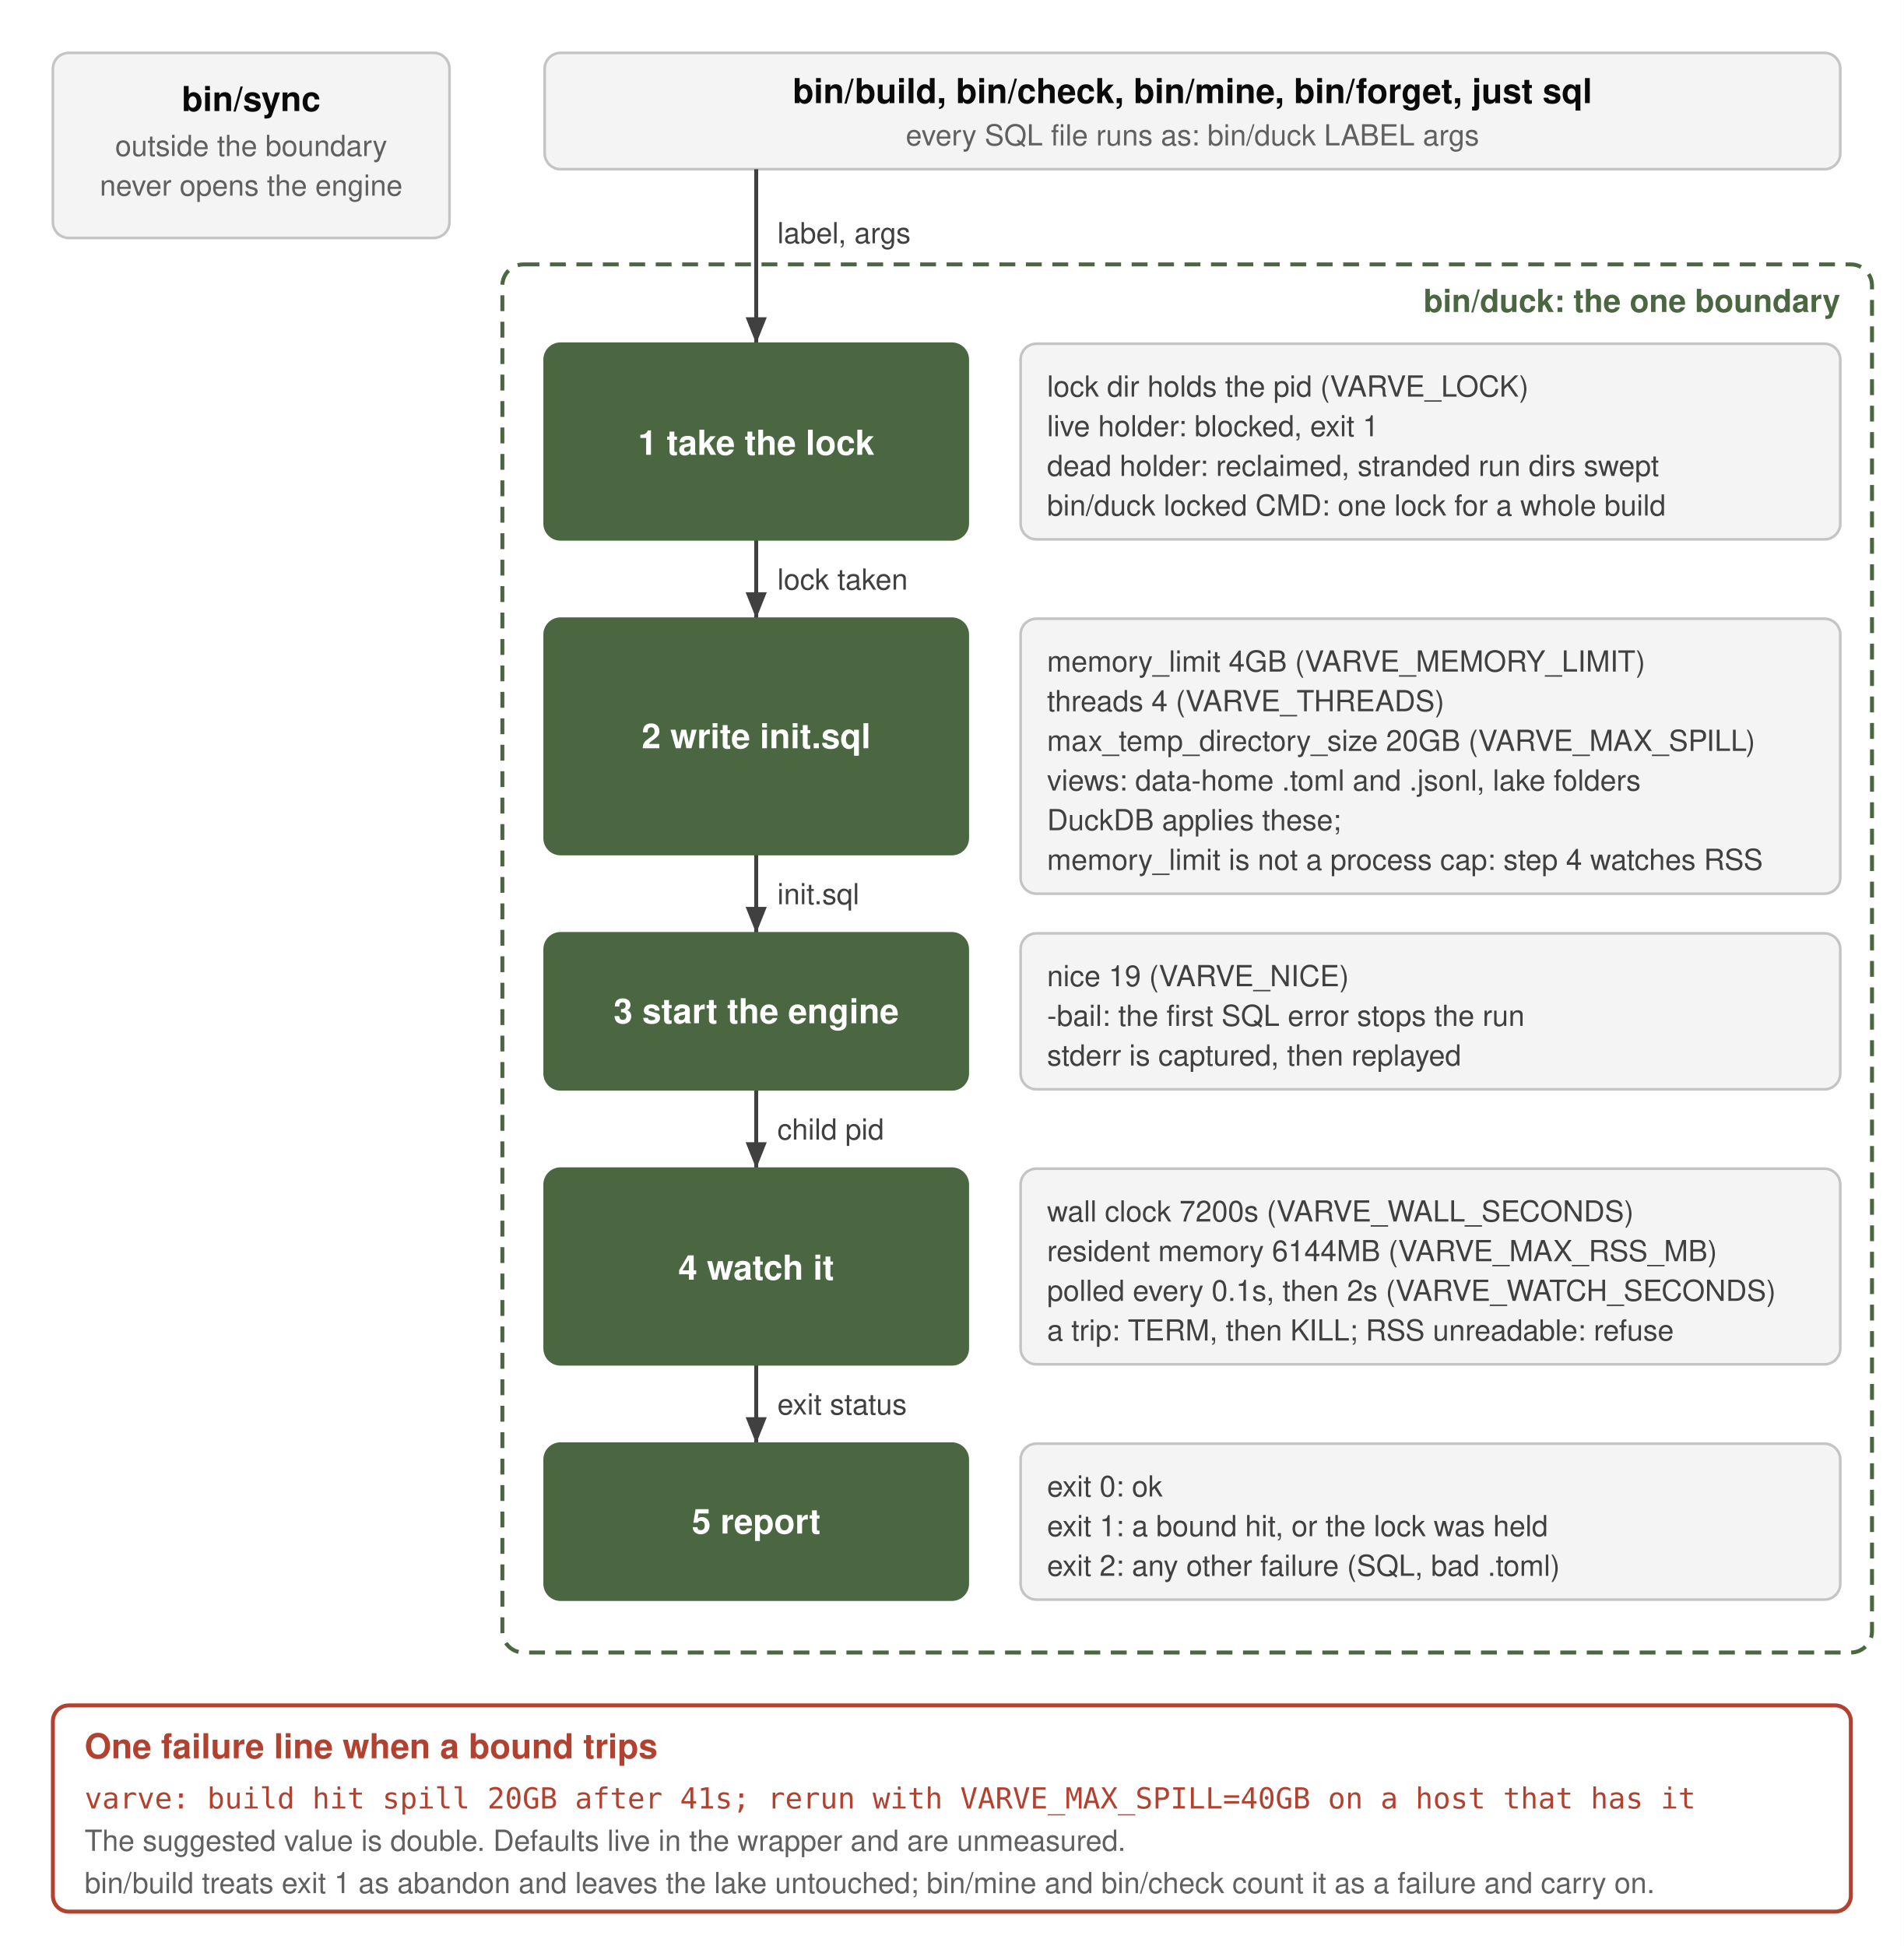
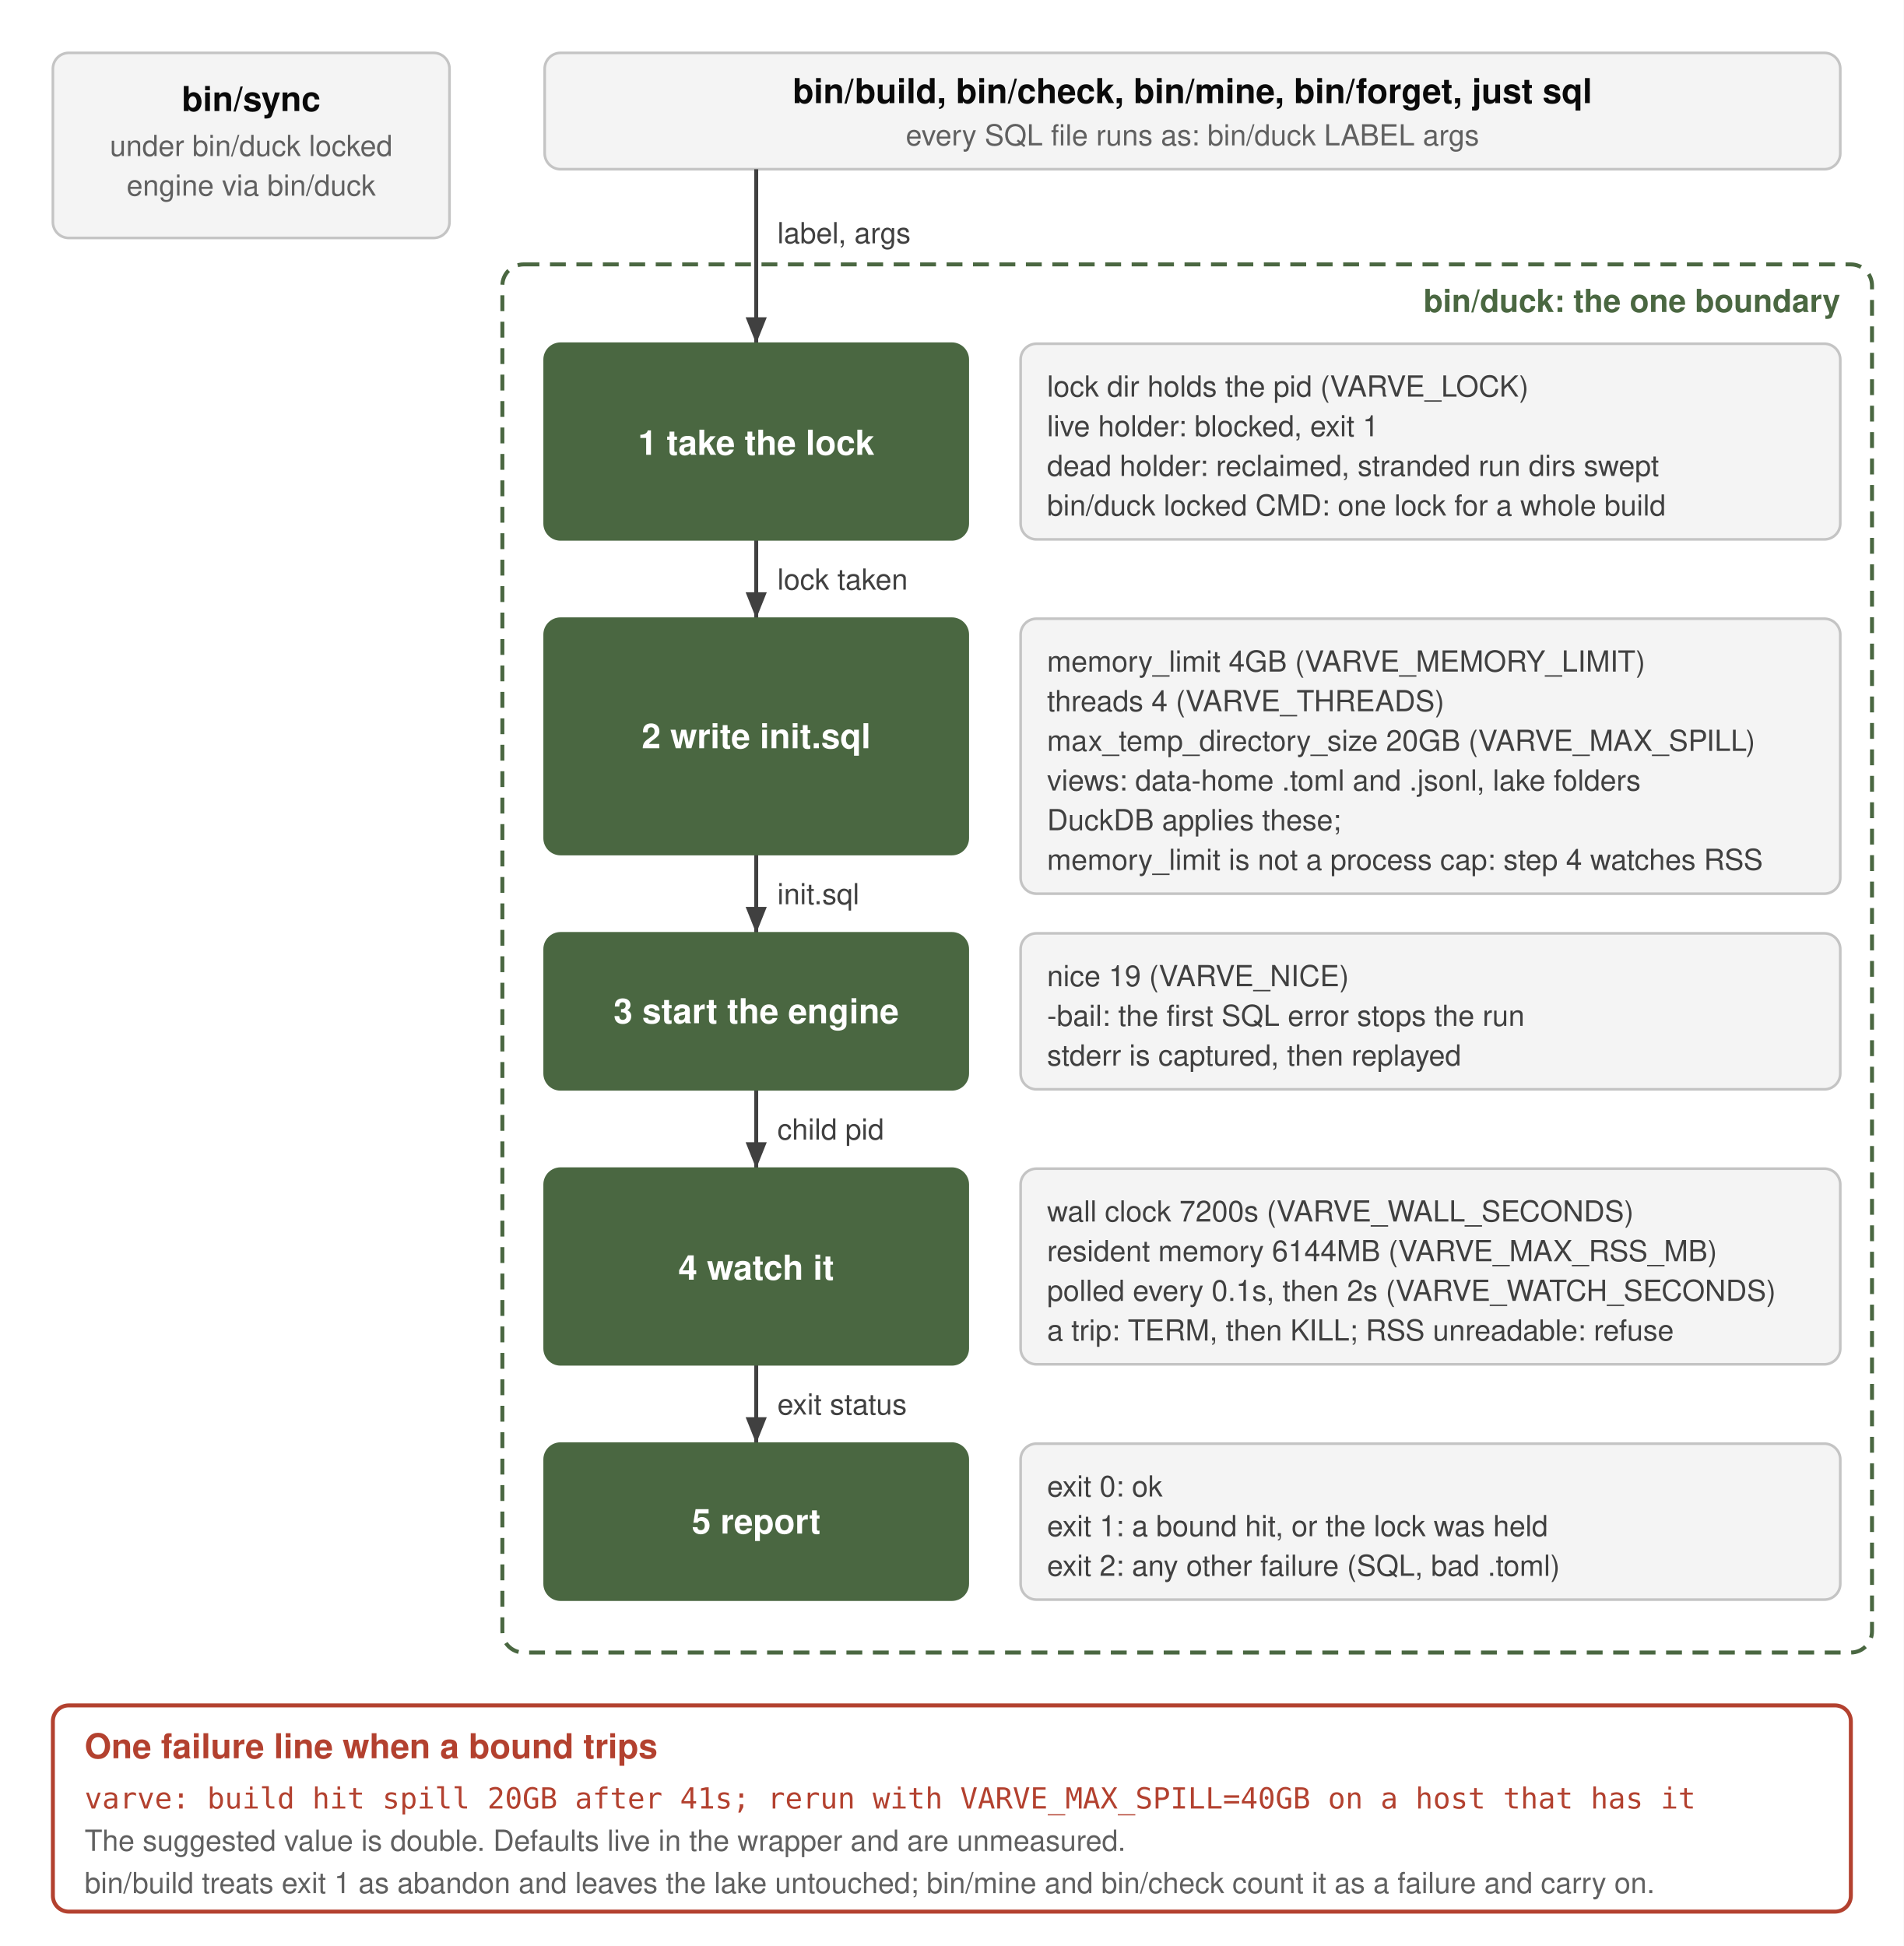
<svg xmlns="http://www.w3.org/2000/svg" viewBox="0 0 720 736" width="720" height="736" role="img" aria-labelledby="env-t env-d">
  <style>
    svg { font-family: system-ui, -apple-system, "Segoe UI", Helvetica, Arial, sans-serif; }
    .box { fill: #f4f4f4; stroke: #c4c4c4; stroke-width: 1; }
    .acc { fill: #4a6741; stroke: #4a6741; }
    .zone { fill: none; stroke: #4a6741; stroke-width: 1.5; stroke-dasharray: 6 4; }
    .bad { fill: none; stroke: #b3412f; stroke-width: 1.5; }
    .nm { font-size: 13px; font-weight: 600; fill: #0a0a0a; }
    .sub { font-size: 11px; fill: #606060; }
    .lbl { font-size: 11px; fill: #404040; }
    .anm { font-size: 13px; font-weight: 600; fill: #ffffff; }
    .mono { font-family: ui-monospace, SFMono-Regular, Menlo, Consolas, monospace; font-size: 11px; fill: #b3412f; }
    .bt { font-size: 13px; font-weight: 600; fill: #b3412f; }
    .ln { fill: none; stroke: #404040; stroke-width: 1.5; }
    .ah { fill: #404040; }
    .zl { font-size: 12px; font-weight: 600; fill: #4a6741; }
    .pg { fill: #ffffff; }
    @media (prefers-color-scheme: dark) {
      .pg { fill: #1c1c1e; }
      .box { fill: #242426; stroke: #48484a; }
      .acc { fill: #6aaa58; stroke: #6aaa58; }
      .zone { stroke: #6aaa58; }
      .bad { stroke: #ff9a86; }
      .nm { fill: #f2f2f7; }
      .sub { fill: #a0a0a6; }
      .lbl { fill: #aeaeb2; }
      .anm { fill: #1c1c1e; }
      .mono { fill: #ff9a86; }
      .bt { fill: #ff9a86; }
      .ln { stroke: #aeaeb2; }
      .ah { fill: #aeaeb2; }
      .zl { fill: #6aaa58; }
    }
  </style>
  <rect class="pg" width="720" height="736" />
  <defs>
    <marker id="env-ar" markerUnits="userSpaceOnUse" markerWidth="10" markerHeight="8" refX="10" refY="4" orient="auto">
      <path class="ah" d="M0,0 L10,4 L0,8 Z" />
    </marker>
  </defs>
  <rect class="zone" x="190" y="100" width="518" height="525" rx="8" />
  <text class="zl" x="696" y="118" text-anchor="end">bin/duck: the one boundary</text>
  <rect class="box" x="20" y="20" width="150" height="70" rx="6" />
  <text class="nm" x="95" y="42" text-anchor="middle">bin/sync</text>
-   <text class="sub" x="95" y="59" text-anchor="middle">outside the boundary</text>
-   <text class="sub" x="95" y="74" text-anchor="middle">never opens the engine</text>
+   <text class="sub" x="95" y="59" text-anchor="middle">under bin/duck locked</text>
+   <text class="sub" x="95" y="74" text-anchor="middle">engine via bin/duck</text>
  <rect class="box" x="206" y="20" width="490" height="44" rx="6" />
  <text class="nm" x="451" y="39" text-anchor="middle">bin/build, bin/check, bin/mine, bin/forget, just sql</text>
  <text class="sub" x="451" y="55" text-anchor="middle">every SQL file runs as: bin/duck LABEL args</text>
  <path class="ln" d="M286,64 V130" marker-end="url(#env-ar)" />
  <path class="ln" d="M286,204 V234" marker-end="url(#env-ar)" />
  <path class="ln" d="M286,323 V353" marker-end="url(#env-ar)" />
  <path class="ln" d="M286,412 V442" marker-end="url(#env-ar)" />
  <path class="ln" d="M286,516 V546" marker-end="url(#env-ar)" />
  <text class="lbl" x="294" y="92">label, args</text>
  <text class="lbl" x="294" y="223">lock taken</text>
  <text class="lbl" x="294" y="342">init.sql</text>
  <text class="lbl" x="294" y="431">child pid</text>
  <text class="lbl" x="294" y="535">exit status</text>
  <rect class="acc" x="206" y="130" width="160" height="74" rx="6" />
  <text class="anm" x="286" y="172" text-anchor="middle">1 take the lock</text>
  <rect class="box" x="386" y="130" width="310" height="74" rx="6" />
  <text class="lbl" x="396" y="150">lock dir holds the pid (VARVE_LOCK)</text>
  <text class="lbl" x="396" y="165">live holder: blocked, exit 1</text>
  <text class="lbl" x="396" y="180">dead holder: reclaimed, stranded run dirs swept</text>
  <text class="lbl" x="396" y="195">bin/duck locked CMD: one lock for a whole build</text>
  <rect class="acc" x="206" y="234" width="160" height="89" rx="6" />
  <text class="anm" x="286" y="283" text-anchor="middle">2 write init.sql</text>
  <rect class="box" x="386" y="234" width="310" height="104" rx="6" />
  <text class="lbl" x="396" y="254">memory_limit 4GB (VARVE_MEMORY_LIMIT)</text>
  <text class="lbl" x="396" y="269">threads 4 (VARVE_THREADS)</text>
  <text class="lbl" x="396" y="284">max_temp_directory_size 20GB (VARVE_MAX_SPILL)</text>
  <text class="lbl" x="396" y="299">views: data-home .toml and .jsonl, lake folders</text>
  <text class="lbl" x="396" y="314">DuckDB applies these;</text>
  <text class="lbl" x="396" y="329">memory_limit is not a process cap: step 4 watches RSS</text>
  <rect class="acc" x="206" y="353" width="160" height="59" rx="6" />
  <text class="anm" x="286" y="387" text-anchor="middle">3 start the engine</text>
  <rect class="box" x="386" y="353" width="310" height="59" rx="6" />
  <text class="lbl" x="396" y="373">nice 19 (VARVE_NICE)</text>
  <text class="lbl" x="396" y="388">-bail: the first SQL error stops the run</text>
  <text class="lbl" x="396" y="403">stderr is captured, then replayed</text>
  <rect class="acc" x="206" y="442" width="160" height="74" rx="6" />
  <text class="anm" x="286" y="484" text-anchor="middle">4 watch it</text>
  <rect class="box" x="386" y="442" width="310" height="74" rx="6" />
  <text class="lbl" x="396" y="462">wall clock 7200s (VARVE_WALL_SECONDS)</text>
  <text class="lbl" x="396" y="477">resident memory 6144MB (VARVE_MAX_RSS_MB)</text>
  <text class="lbl" x="396" y="492">polled every 0.1s, then 2s (VARVE_WATCH_SECONDS)</text>
  <text class="lbl" x="396" y="507">a trip: TERM, then KILL; RSS unreadable: refuse</text>
  <rect class="acc" x="206" y="546" width="160" height="59" rx="6" />
  <text class="anm" x="286" y="580" text-anchor="middle">5 report</text>
  <rect class="box" x="386" y="546" width="310" height="59" rx="6" />
  <text class="lbl" x="396" y="566">exit 0: ok</text>
  <text class="lbl" x="396" y="581">exit 1: a bound hit, or the lock was held</text>
  <text class="lbl" x="396" y="596">exit 2: any other failure (SQL, bad .toml)</text>
  <rect class="bad" x="20" y="645" width="680" height="78" rx="6" />
  <text class="bt" x="32" y="665">One failure line when a bound trips</text>
  <text class="mono" x="32" y="684">varve: build hit spill 20GB after 41s; rerun with VARVE_MAX_SPILL=40GB on a host that has it</text>
  <text class="sub" x="32" y="700">The suggested value is double. Defaults live in the wrapper and are unmeasured.</text>
  <text class="sub" x="32" y="716">bin/build treats exit 1 as abandon and leaves the lake untouched; bin/mine and bin/check count it as a failure and carry on.</text>
</svg>
